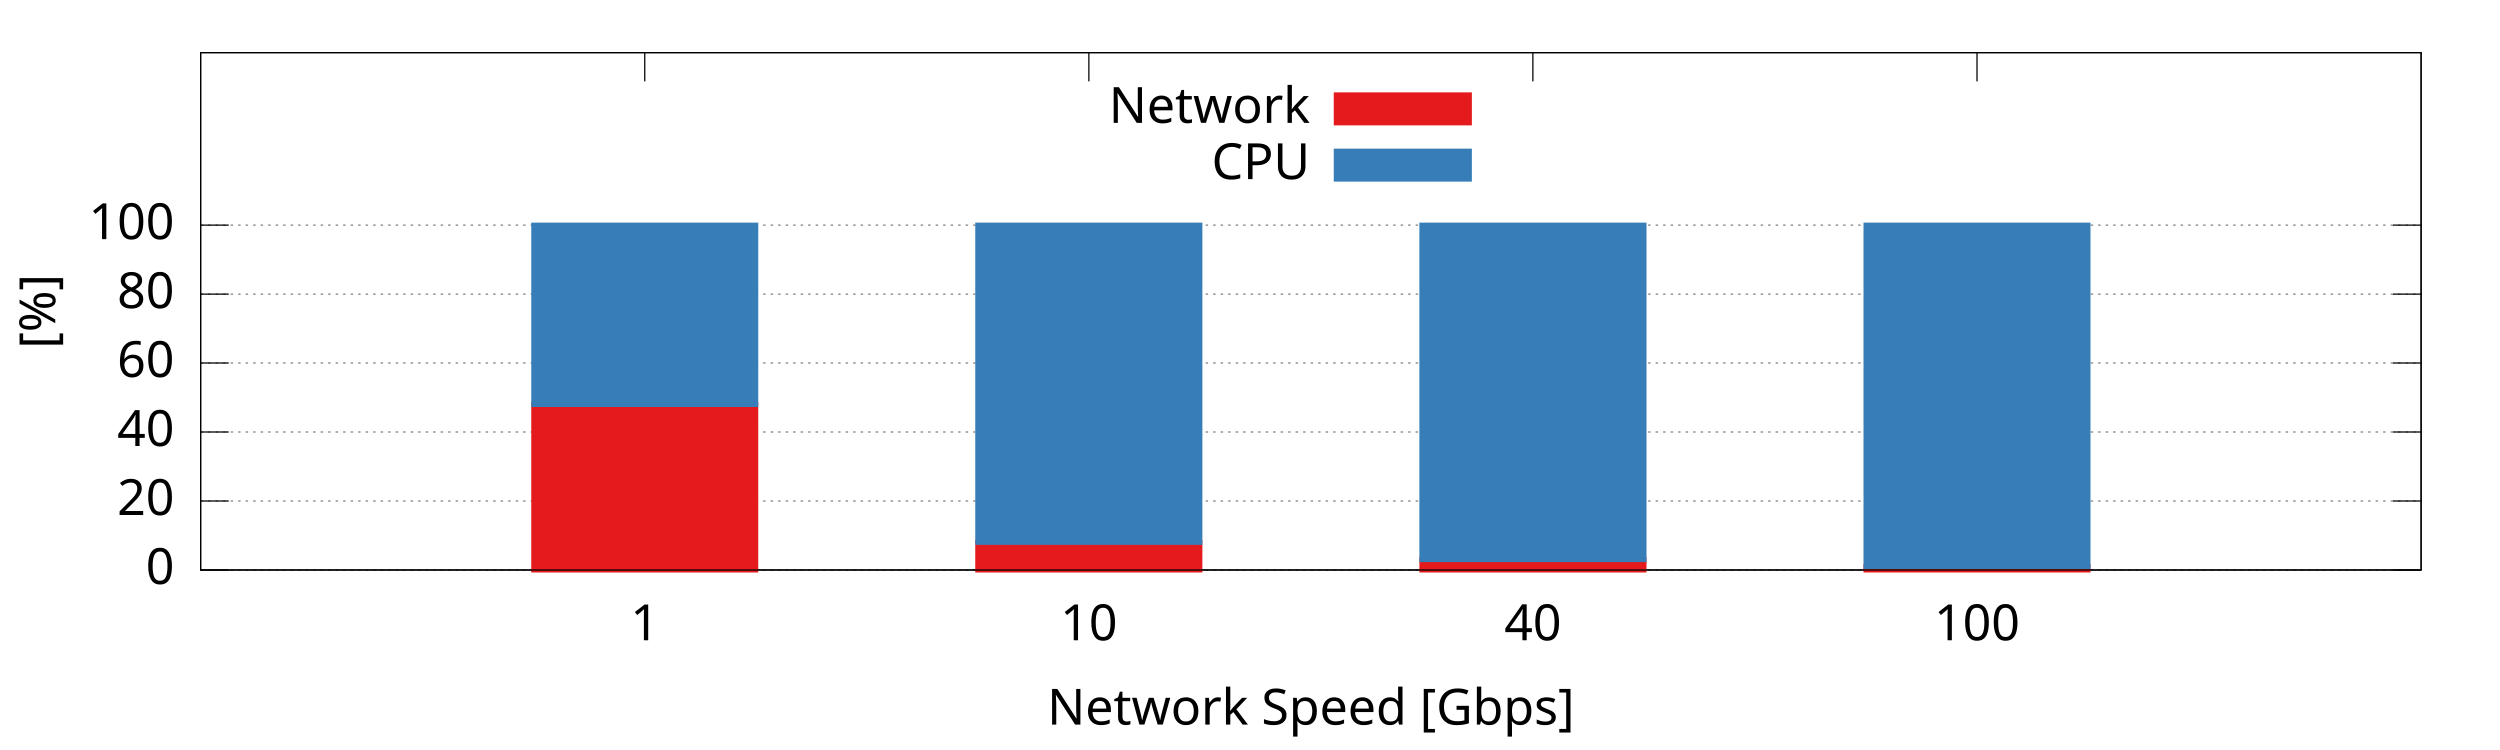
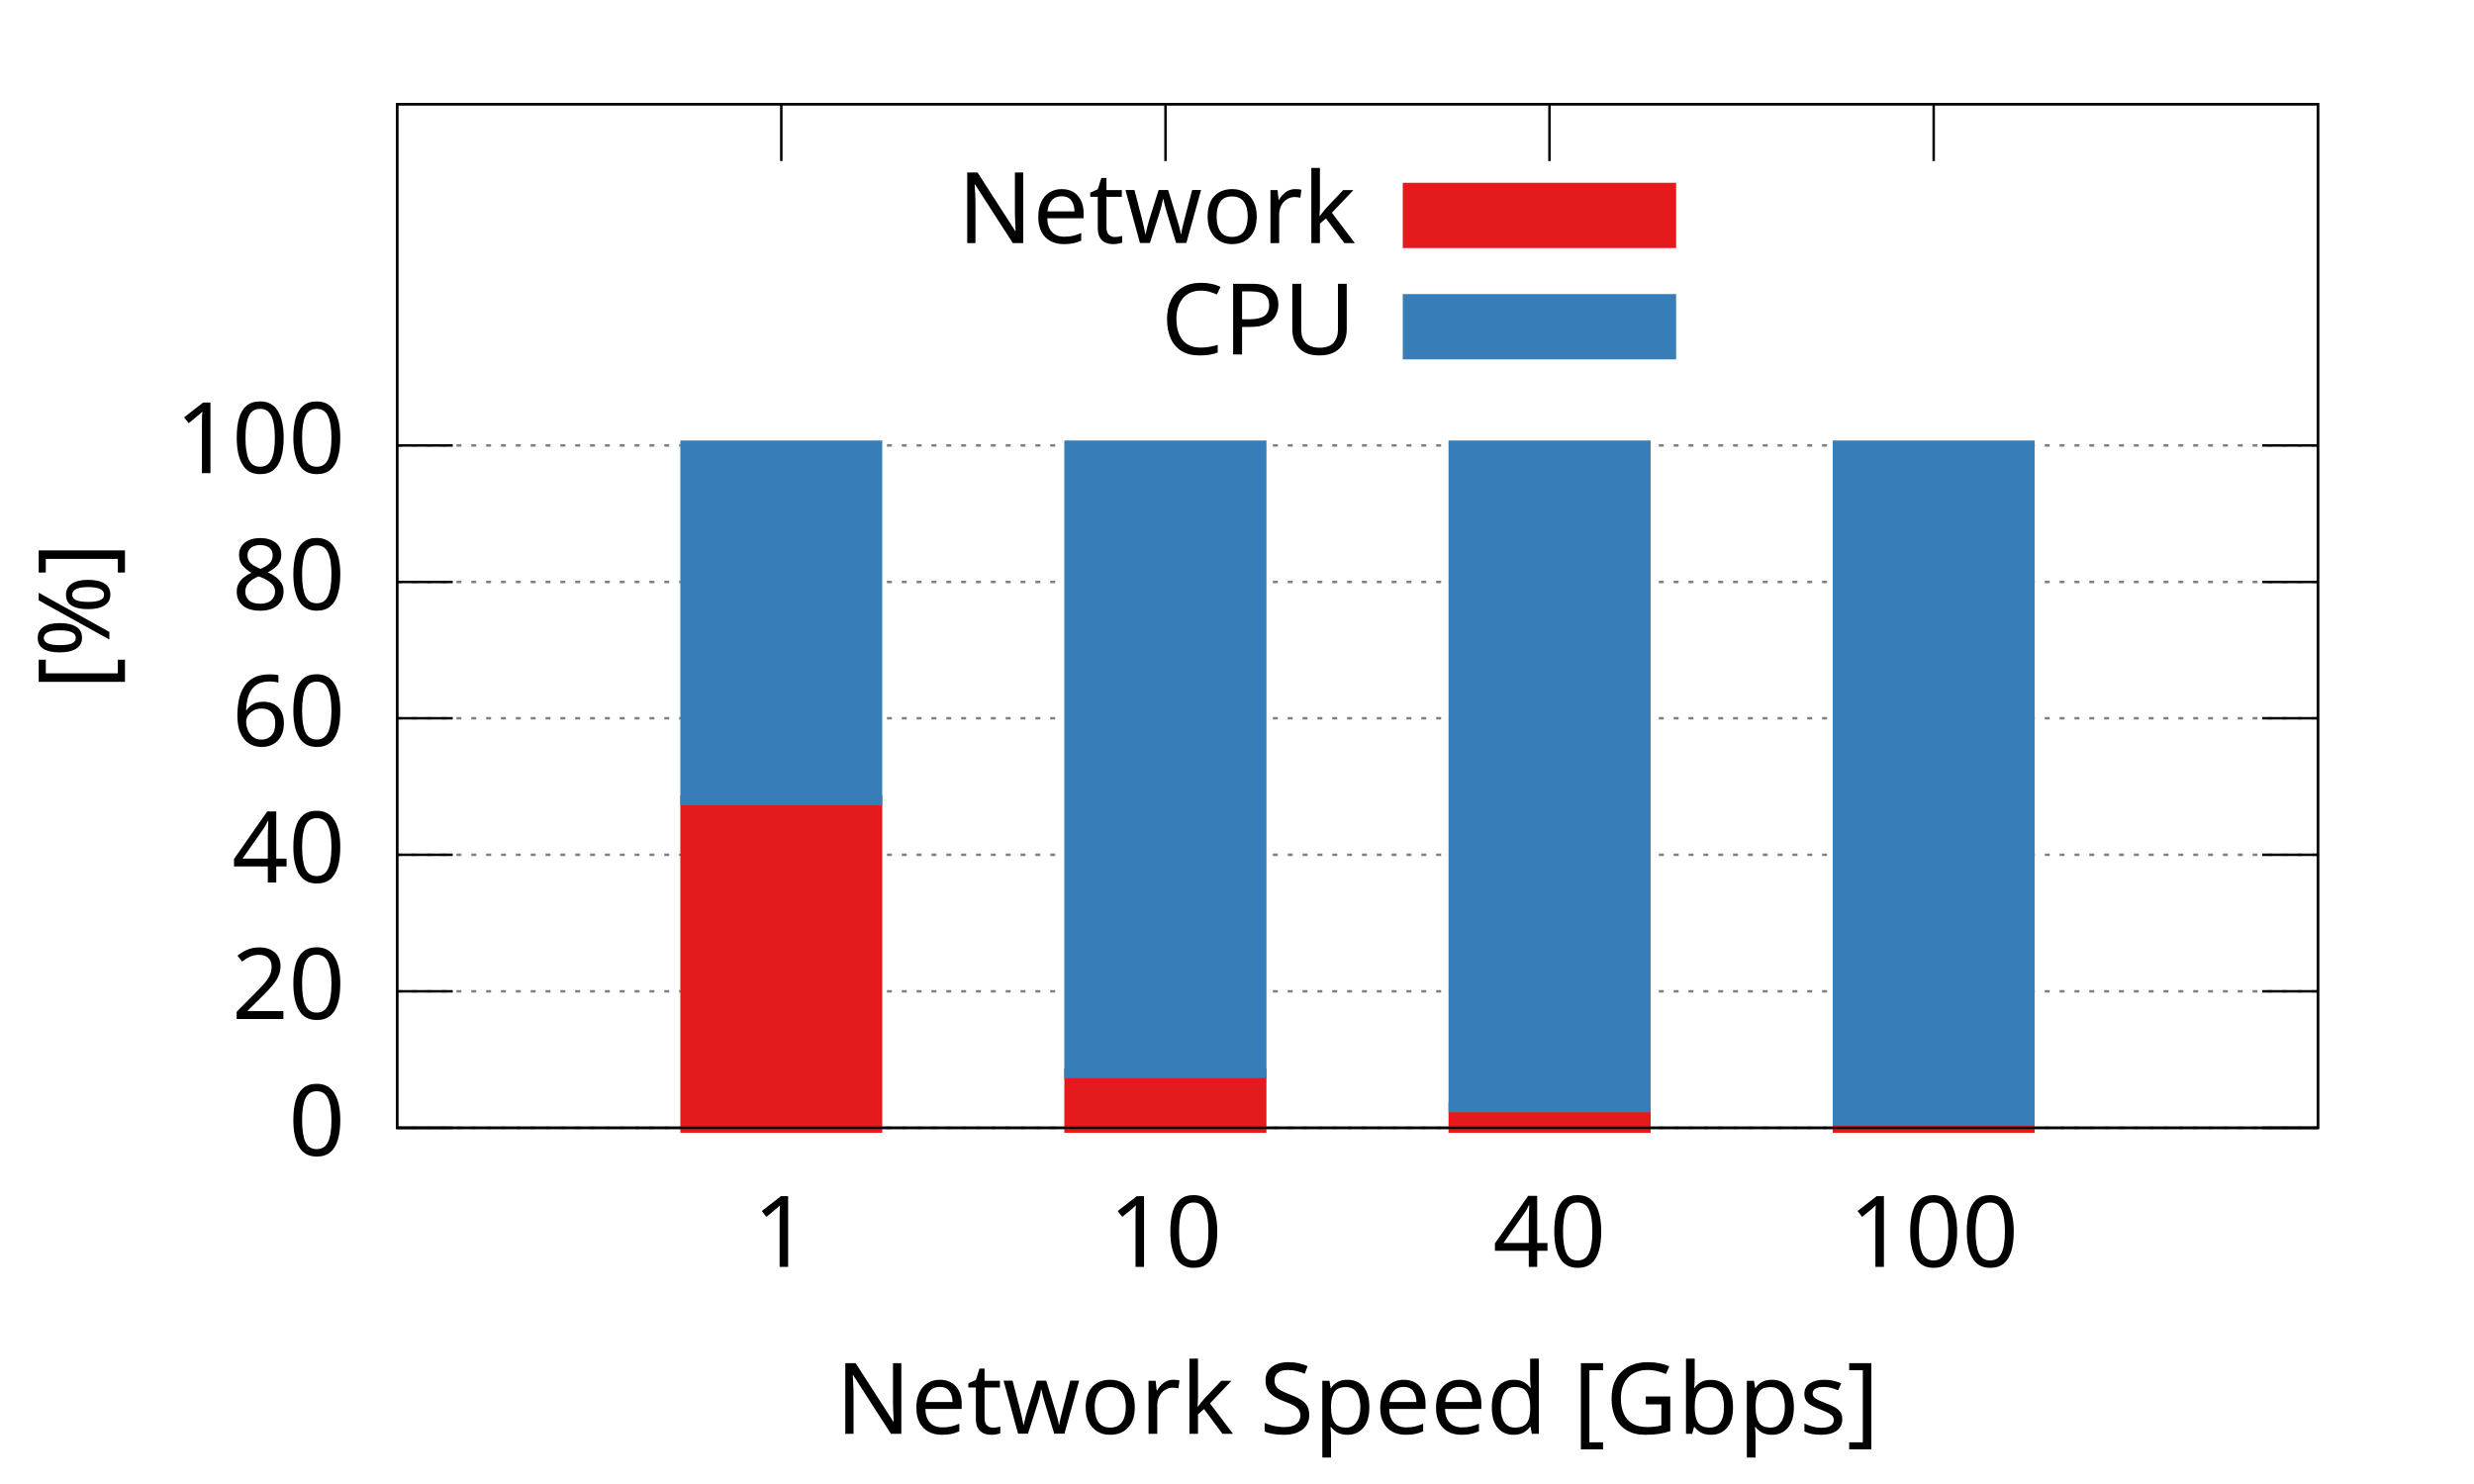
- <svg xmlns="http://www.w3.org/2000/svg" xmlns:xlink="http://www.w3.org/1999/xlink" width="2000" height="600" viewBox="0 0 2000 600">
+ <svg xmlns="http://www.w3.org/2000/svg" xmlns:xlink="http://www.w3.org/1999/xlink" width="1000" height="600" viewBox="0 0 1000 600">
  <g id="gnuplot_canvas">
-     <rect x="0" y="0" width="2000" height="600" fill="none" />
+     <rect x="0" y="0" width="1000" height="600" fill="none" />
    <defs>
      <circle id="gpDot" r="0.5" stroke-width="0.5" />
      <path id="gpPt0" stroke-width="0.089" stroke="currentColor" d="M-1,0 h2 M0,-1 v2" />
      <path id="gpPt1" stroke-width="0.089" stroke="currentColor" d="M-1,-1 L1,1 M1,-1 L-1,1" />
      <path id="gpPt2" stroke-width="0.089" stroke="currentColor" d="M-1,0 L1,0 M0,-1 L0,1 M-1,-1 L1,1 M-1,1 L1,-1" />
      <rect id="gpPt3" stroke-width="0.089" stroke="currentColor" x="-1" y="-1" width="2" height="2" />
      <rect id="gpPt4" stroke-width="0.089" stroke="currentColor" fill="currentColor" x="-1" y="-1" width="2" height="2" />
      <circle id="gpPt5" stroke-width="0.089" stroke="currentColor" cx="0" cy="0" r="1" />
      <use xlink:href="#gpPt5" id="gpPt6" fill="currentColor" stroke="none" />
      <path id="gpPt7" stroke-width="0.089" stroke="currentColor" d="M0,-1.33 L-1.33,0.67 L1.33,0.67 z" />
      <use xlink:href="#gpPt7" id="gpPt8" fill="currentColor" stroke="none" />
      <use xlink:href="#gpPt7" id="gpPt9" stroke="currentColor" transform="rotate(180)" />
      <use xlink:href="#gpPt9" id="gpPt10" fill="currentColor" stroke="none" />
      <use xlink:href="#gpPt3" id="gpPt11" stroke="currentColor" transform="rotate(45)" />
      <use xlink:href="#gpPt11" id="gpPt12" fill="currentColor" stroke="none" />
    </defs>
    <g style="fill:none; color:white; stroke:currentColor; stroke-width:1.00; stroke-linecap:butt; stroke-linejoin:miter">
</g>
    <g style="fill:none; color:black; stroke:currentColor; stroke-width:1.00; stroke-linecap:butt; stroke-linejoin:miter">
</g>
    <g style="fill:none; color:gray; stroke:currentColor; stroke-width:1.00; stroke-linecap:butt; stroke-linejoin:miter">
-       <path stroke="gray" stroke-dasharray=" 2,4" class="gridline" d="M160.5,456.0 L1936.9,456.0  h0.01" />
+       <path stroke="gray" stroke-dasharray=" 2,4" class="gridline" d="M160.5,456.0 L936.9,456.0  h0.01" />
    </g>
    <g style="fill:none; color:black; stroke:currentColor; stroke-width:1.00; stroke-linecap:butt; stroke-linejoin:miter">
-       <path stroke="black" d="M160.5,456.0 L183.0,456.0 M1936.9,456.0 L1914.4,456.0  h0.01" />
+       <path stroke="black" d="M160.5,456.0 L183.0,456.0 M936.9,456.0 L914.4,456.0  h0.01" />
      <g transform="translate(139.5,467.2)" style="stroke:none; fill:black; font-family:Verdana; font-size:30.00pt; text-anchor:end">
        <text>0</text>
      </g>
    </g>
    <g style="fill:none; color:gray; stroke:currentColor; stroke-width:1.00; stroke-linecap:butt; stroke-linejoin:miter">
-       <path stroke="gray" stroke-dasharray=" 2,4" class="gridline" d="M160.5,400.8 L1936.9,400.8  h0.01" />
+       <path stroke="gray" stroke-dasharray=" 2,4" class="gridline" d="M160.5,400.8 L936.9,400.8  h0.01" />
    </g>
    <g style="fill:none; color:black; stroke:currentColor; stroke-width:1.00; stroke-linecap:butt; stroke-linejoin:miter">
-       <path stroke="black" d="M160.5,400.8 L183.0,400.8 M1936.9,400.8 L1914.4,400.8  h0.01" />
+       <path stroke="black" d="M160.5,400.8 L183.0,400.8 M936.9,400.8 L914.4,400.8  h0.01" />
      <g transform="translate(139.5,412.0)" style="stroke:none; fill:black; font-family:Verdana; font-size:30.00pt; text-anchor:end">
        <text>20</text>
      </g>
    </g>
    <g style="fill:none; color:gray; stroke:currentColor; stroke-width:1.00; stroke-linecap:butt; stroke-linejoin:miter">
-       <path stroke="gray" stroke-dasharray=" 2,4" class="gridline" d="M160.5,345.6 L1936.9,345.6  h0.01" />
+       <path stroke="gray" stroke-dasharray=" 2,4" class="gridline" d="M160.5,345.6 L936.9,345.6  h0.01" />
    </g>
    <g style="fill:none; color:black; stroke:currentColor; stroke-width:1.00; stroke-linecap:butt; stroke-linejoin:miter">
-       <path stroke="black" d="M160.5,345.6 L183.0,345.6 M1936.9,345.6 L1914.4,345.6  h0.01" />
+       <path stroke="black" d="M160.5,345.6 L183.0,345.6 M936.9,345.6 L914.4,345.6  h0.01" />
      <g transform="translate(139.5,356.8)" style="stroke:none; fill:black; font-family:Verdana; font-size:30.00pt; text-anchor:end">
        <text>40</text>
      </g>
    </g>
    <g style="fill:none; color:gray; stroke:currentColor; stroke-width:1.00; stroke-linecap:butt; stroke-linejoin:miter">
-       <path stroke="gray" stroke-dasharray=" 2,4" class="gridline" d="M160.5,290.4 L1936.9,290.4  h0.01" />
+       <path stroke="gray" stroke-dasharray=" 2,4" class="gridline" d="M160.5,290.4 L936.9,290.4  h0.01" />
    </g>
    <g style="fill:none; color:black; stroke:currentColor; stroke-width:1.00; stroke-linecap:butt; stroke-linejoin:miter">
-       <path stroke="black" d="M160.5,290.4 L183.0,290.4 M1936.9,290.4 L1914.4,290.4  h0.01" />
+       <path stroke="black" d="M160.5,290.4 L183.0,290.4 M936.9,290.4 L914.4,290.4  h0.01" />
      <g transform="translate(139.5,301.6)" style="stroke:none; fill:black; font-family:Verdana; font-size:30.00pt; text-anchor:end">
        <text>60</text>
      </g>
    </g>
    <g style="fill:none; color:gray; stroke:currentColor; stroke-width:1.00; stroke-linecap:butt; stroke-linejoin:miter">
-       <path stroke="gray" stroke-dasharray=" 2,4" class="gridline" d="M160.5,235.3 L1936.9,235.3  h0.01" />
+       <path stroke="gray" stroke-dasharray=" 2,4" class="gridline" d="M160.5,235.3 L936.9,235.3  h0.01" />
    </g>
    <g style="fill:none; color:black; stroke:currentColor; stroke-width:1.00; stroke-linecap:butt; stroke-linejoin:miter">
-       <path stroke="black" d="M160.5,235.3 L183.0,235.3 M1936.9,235.3 L1914.4,235.3  h0.01" />
+       <path stroke="black" d="M160.5,235.3 L183.0,235.3 M936.9,235.3 L914.4,235.3  h0.01" />
      <g transform="translate(139.5,246.5)" style="stroke:none; fill:black; font-family:Verdana; font-size:30.00pt; text-anchor:end">
        <text>80</text>
      </g>
    </g>
    <g style="fill:none; color:gray; stroke:currentColor; stroke-width:1.00; stroke-linecap:butt; stroke-linejoin:miter">
-       <path stroke="gray" stroke-dasharray=" 2,4" class="gridline" d="M160.5,180.1 L1936.9,180.1  h0.01" />
+       <path stroke="gray" stroke-dasharray=" 2,4" class="gridline" d="M160.5,180.1 L936.9,180.1  h0.01" />
    </g>
    <g style="fill:none; color:black; stroke:currentColor; stroke-width:1.00; stroke-linecap:butt; stroke-linejoin:miter">
-       <path stroke="black" d="M160.5,180.1 L183.0,180.1 M1936.9,180.1 L1914.4,180.1  h0.01" />
+       <path stroke="black" d="M160.5,180.1 L183.0,180.1 M936.9,180.1 L914.4,180.1  h0.01" />
      <g transform="translate(139.5,191.3)" style="stroke:none; fill:black; font-family:Verdana; font-size:30.00pt; text-anchor:end">
        <text>100</text>
      </g>
-       <path stroke="black" d="M515.8,456.0 L515.8,433.5 M515.8,42.1 L515.8,64.6  h0.01" />
-       <g transform="translate(515.8,512.2)" style="stroke:none; fill:black; font-family:Verdana; font-size:30.00pt; text-anchor:middle">
+       <path stroke="black" d="M315.8,456.0 L315.8,433.5 M315.8,42.1 L315.8,64.6  h0.01" />
+       <g transform="translate(315.8,512.2)" style="stroke:none; fill:black; font-family:Verdana; font-size:30.00pt; text-anchor:middle">
        <text>1</text>
      </g>
-       <path stroke="black" d="M871.1,456.0 L871.1,433.5 M871.1,42.1 L871.1,64.6  h0.01" />
-       <g transform="translate(871.1,512.2)" style="stroke:none; fill:black; font-family:Verdana; font-size:30.00pt; text-anchor:middle">
+       <path stroke="black" d="M471.1,456.0 L471.1,433.5 M471.1,42.1 L471.1,64.6  h0.01" />
+       <g transform="translate(471.1,512.2)" style="stroke:none; fill:black; font-family:Verdana; font-size:30.00pt; text-anchor:middle">
        <text>10</text>
      </g>
-       <path stroke="black" d="M1226.3,456.0 L1226.3,433.5 M1226.3,42.1 L1226.3,64.6  h0.01" />
-       <g transform="translate(1226.3,512.2)" style="stroke:none; fill:black; font-family:Verdana; font-size:30.00pt; text-anchor:middle">
+       <path stroke="black" d="M626.3,456.0 L626.3,433.5 M626.3,42.1 L626.3,64.6  h0.01" />
+       <g transform="translate(626.3,512.2)" style="stroke:none; fill:black; font-family:Verdana; font-size:30.00pt; text-anchor:middle">
        <text>40</text>
      </g>
-       <path stroke="black" d="M1581.6,456.0 L1581.6,433.5 M1581.6,42.1 L1581.6,64.6  h0.01" />
-       <g transform="translate(1581.6,512.2)" style="stroke:none; fill:black; font-family:Verdana; font-size:30.00pt; text-anchor:middle">
+       <path stroke="black" d="M781.6,456.0 L781.6,433.5 M781.6,42.1 L781.6,64.6  h0.01" />
+       <g transform="translate(781.6,512.2)" style="stroke:none; fill:black; font-family:Verdana; font-size:30.00pt; text-anchor:middle">
        <text>100</text>
      </g>
-       <path stroke="black" d="M160.5,42.1 L160.5,456.0 L1936.9,456.0 L1936.9,42.1 L160.5,42.1 Z  h0.01" />
+       <path stroke="black" d="M160.5,42.1 L160.5,456.0 L936.9,456.0 L936.9,42.1 L160.5,42.1 Z  h0.01" />
      <g transform="translate(44.2,249.1) rotate(270)" style="stroke:none; fill:black; font-family:Verdana; font-size:30.00pt; text-anchor:middle">
        <text>[%]</text>
      </g>
-       <g transform="translate(1048.7,579.7)" style="stroke:none; fill:black; font-family:Verdana; font-size:30.00pt; text-anchor:middle">
+       <g transform="translate(548.7,579.7)" style="stroke:none; fill:black; font-family:Verdana; font-size:30.00pt; text-anchor:middle">
        <text>Network Speed [Gbps]</text>
      </g>
    </g>
    <g id="gnuplot_plot_1">
      <g style="fill:none; color:white; stroke:black; stroke-width:4.00; stroke-linecap:butt; stroke-linejoin:miter">
</g>
      <g style="fill:none; color:red; stroke:currentColor; stroke-width:4.00; stroke-linecap:butt; stroke-linejoin:miter">
-         <g transform="translate(1048.0,98.3)" style="stroke:none; fill:black; font-family:Verdana; font-size:30.00pt; text-anchor:end">
+         <g transform="translate(548.0,98.3)" style="stroke:none; fill:black; font-family:Verdana; font-size:30.00pt; text-anchor:end">
          <text>Network</text>
        </g>
        <g style="stroke:none; shape-rendering:crispEdges">
-           <polygon fill="rgb(228,  26,  28)" points="1069.0,98.3 1175.5,98.3 1175.5,75.8 1069.0,75.8 " />
+           <polygon fill="rgb(228,  26,  28)" points="569.0,98.3 675.5,98.3 675.5,75.8 569.0,75.8 " />
        </g>
-         <path stroke="rgb(228,  26,  28)" d="M1069.0,98.3 L1175.5,98.3 L1175.5,75.9 L1069.0,75.9 L1069.0,98.3 Z  h0.01" />
+         <path stroke="rgb(228,  26,  28)" d="M569.0,98.3 L675.5,98.3 L675.5,75.9 L569.0,75.9 L569.0,98.3 Z  h0.01" />
        <g style="stroke:none; shape-rendering:crispEdges">
-           <polygon fill="rgb(228,  26,  28)" points="427.0,456.0 604.7,456.0 604.7,323.5 427.0,323.5 " />
+           <polygon fill="rgb(228,  26,  28)" points="277.0,456.0 354.7,456.0 354.7,323.5 277.0,323.5 " />
        </g>
-         <path stroke="rgb(228,  26,  28)" d="M427.0,456.0 L427.0,323.6 L604.6,323.6 L604.6,456.0 L427.0,456.0 Z  h0.01" />
+         <path stroke="rgb(228,  26,  28)" d="M277.0,456.0 L277.0,323.6 L354.6,323.6 L354.6,456.0 L277.0,456.0 Z  h0.01" />
        <g style="stroke:none; shape-rendering:crispEdges">
-           <polygon fill="rgb(228,  26,  28)" points="782.2,456.0 960.0,456.0 960.0,433.8 782.2,433.8 " />
+           <polygon fill="rgb(228,  26,  28)" points="432.2,456.0 510.0,456.0 510.0,433.8 432.2,433.8 " />
        </g>
-         <path stroke="rgb(228,  26,  28)" d="M782.2,456.0 L782.2,433.9 L959.9,433.9 L959.9,456.0 L782.2,456.0 Z  h0.01" />
+         <path stroke="rgb(228,  26,  28)" d="M432.2,456.0 L432.2,433.9 L509.9,433.9 L509.9,456.0 L432.2,456.0 Z  h0.01" />
        <g style="stroke:none; shape-rendering:crispEdges">
-           <polygon fill="rgb(228,  26,  28)" points="1137.5,456.0 1315.3,456.0 1315.3,447.6 1137.5,447.6 " />
+           <polygon fill="rgb(228,  26,  28)" points="587.5,456.0 665.3,456.0 665.3,447.6 587.5,447.6 " />
        </g>
-         <path stroke="rgb(228,  26,  28)" d="M1137.5,456.0 L1137.5,447.7 L1315.2,447.7 L1315.2,456.0 L1137.5,456.0 Z  h0.01" />
+         <path stroke="rgb(228,  26,  28)" d="M587.5,456.0 L587.5,447.7 L665.2,447.7 L665.2,456.0 L587.5,456.0 Z  h0.01" />
        <g style="stroke:none; shape-rendering:crispEdges">
-           <polygon fill="rgb(228,  26,  28)" points="1492.8,456.0 1670.5,456.0 1670.5,453.1 1492.8,453.1 " />
+           <polygon fill="rgb(228,  26,  28)" points="742.8,456.0 820.5,456.0 820.5,453.1 742.8,453.1 " />
        </g>
-         <path stroke="rgb(228,  26,  28)" d="M1492.8,456.0 L1492.8,453.2 L1670.4,453.2 L1670.4,456.0 L1492.8,456.0 Z  h0.01" />
+         <path stroke="rgb(228,  26,  28)" d="M742.8,456.0 L742.8,453.2 L820.4,453.2 L820.4,456.0 L742.8,456.0 Z  h0.01" />
      </g>
    </g>
    <g id="gnuplot_plot_2">
      <g style="fill:none; color:green; stroke:currentColor; stroke-width:4.00; stroke-linecap:butt; stroke-linejoin:miter">
-         <g transform="translate(1048.0,143.3)" style="stroke:none; fill:black; font-family:Verdana; font-size:30.00pt; text-anchor:end">
+         <g transform="translate(548.0,143.3)" style="stroke:none; fill:black; font-family:Verdana; font-size:30.00pt; text-anchor:end">
          <text>CPU</text>
        </g>
        <g style="stroke:none; shape-rendering:crispEdges">
-           <polygon fill="rgb( 55, 126, 184)" points="1069.0,143.3 1175.5,143.3 1175.5,120.8 1069.0,120.8 " />
+           <polygon fill="rgb( 55, 126, 184)" points="569.0,143.3 675.5,143.3 675.5,120.8 569.0,120.8 " />
        </g>
-         <path stroke="rgb( 55, 126, 184)" d="M1069.0,143.3 L1175.5,143.3 L1175.5,120.9 L1069.0,120.9 L1069.0,143.3 Z  h0.01" />
+         <path stroke="rgb( 55, 126, 184)" d="M569.0,143.3 L675.5,143.3 L675.5,120.9 L569.0,120.9 L569.0,143.3 Z  h0.01" />
        <g style="stroke:none; shape-rendering:crispEdges">
-           <polygon fill="rgb( 55, 126, 184)" points="427.0,323.6 604.7,323.6 604.7,180.0 427.0,180.0 " />
+           <polygon fill="rgb( 55, 126, 184)" points="277.0,323.6 354.7,323.6 354.7,180.0 277.0,180.0 " />
        </g>
-         <path stroke="rgb( 55, 126, 184)" d="M427.0,323.6 L427.0,180.1 L604.6,180.1 L604.6,323.6 L427.0,323.6 Z  h0.01" />
+         <path stroke="rgb( 55, 126, 184)" d="M277.0,323.6 L277.0,180.1 L354.6,180.1 L354.6,323.6 L277.0,323.6 Z  h0.01" />
        <g style="stroke:none; shape-rendering:crispEdges">
-           <polygon fill="rgb( 55, 126, 184)" points="782.2,433.9 960.0,433.9 960.0,180.0 782.2,180.0 " />
+           <polygon fill="rgb( 55, 126, 184)" points="432.2,433.9 510.0,433.9 510.0,180.0 432.2,180.0 " />
        </g>
-         <path stroke="rgb( 55, 126, 184)" d="M782.2,433.9 L782.2,180.1 L959.9,180.1 L959.9,433.9 L782.2,433.9 Z  h0.01" />
+         <path stroke="rgb( 55, 126, 184)" d="M432.2,433.9 L432.2,180.1 L509.9,180.1 L509.9,433.9 L432.2,433.9 Z  h0.01" />
        <g style="stroke:none; shape-rendering:crispEdges">
-           <polygon fill="rgb( 55, 126, 184)" points="1137.5,447.7 1315.3,447.7 1315.3,180.0 1137.5,180.0 " />
+           <polygon fill="rgb( 55, 126, 184)" points="587.5,447.7 665.3,447.7 665.3,180.0 587.5,180.0 " />
        </g>
-         <path stroke="rgb( 55, 126, 184)" d="M1137.5,447.7 L1137.5,180.1 L1315.2,180.1 L1315.2,447.7 L1137.5,447.7 Z  h0.01" />
+         <path stroke="rgb( 55, 126, 184)" d="M587.5,447.7 L587.5,180.1 L665.2,180.1 L665.2,447.7 L587.5,447.7 Z  h0.01" />
        <g style="stroke:none; shape-rendering:crispEdges">
-           <polygon fill="rgb( 55, 126, 184)" points="1492.8,453.2 1670.5,453.2 1670.5,180.0 1492.8,180.0 " />
+           <polygon fill="rgb( 55, 126, 184)" points="742.8,453.2 820.5,453.2 820.5,180.0 742.8,180.0 " />
        </g>
-         <path stroke="rgb( 55, 126, 184)" d="M1492.8,453.2 L1492.8,180.1 L1670.4,180.1 L1670.4,453.2 L1492.8,453.2 Z  h0.01" />
+         <path stroke="rgb( 55, 126, 184)" d="M742.8,453.2 L742.8,180.1 L820.4,180.1 L820.4,453.2 L742.8,453.2 Z  h0.01" />
      </g>
    </g>
    <g style="fill:none; color:white; stroke:rgb( 55, 126, 184); stroke-width:1.00; stroke-linecap:butt; stroke-linejoin:miter">
</g>
    <g style="fill:none; color:black; stroke:currentColor; stroke-width:1.00; stroke-linecap:butt; stroke-linejoin:miter">
-       <path stroke="black" d="M160.5,42.1 L160.5,456.0 L1936.9,456.0 L1936.9,42.1 L160.5,42.1 Z  h0.01" />
+       <path stroke="black" d="M160.5,42.1 L160.5,456.0 L936.9,456.0 L936.9,42.1 L160.5,42.1 Z  h0.01" />
    </g>
  </g>
</svg>
